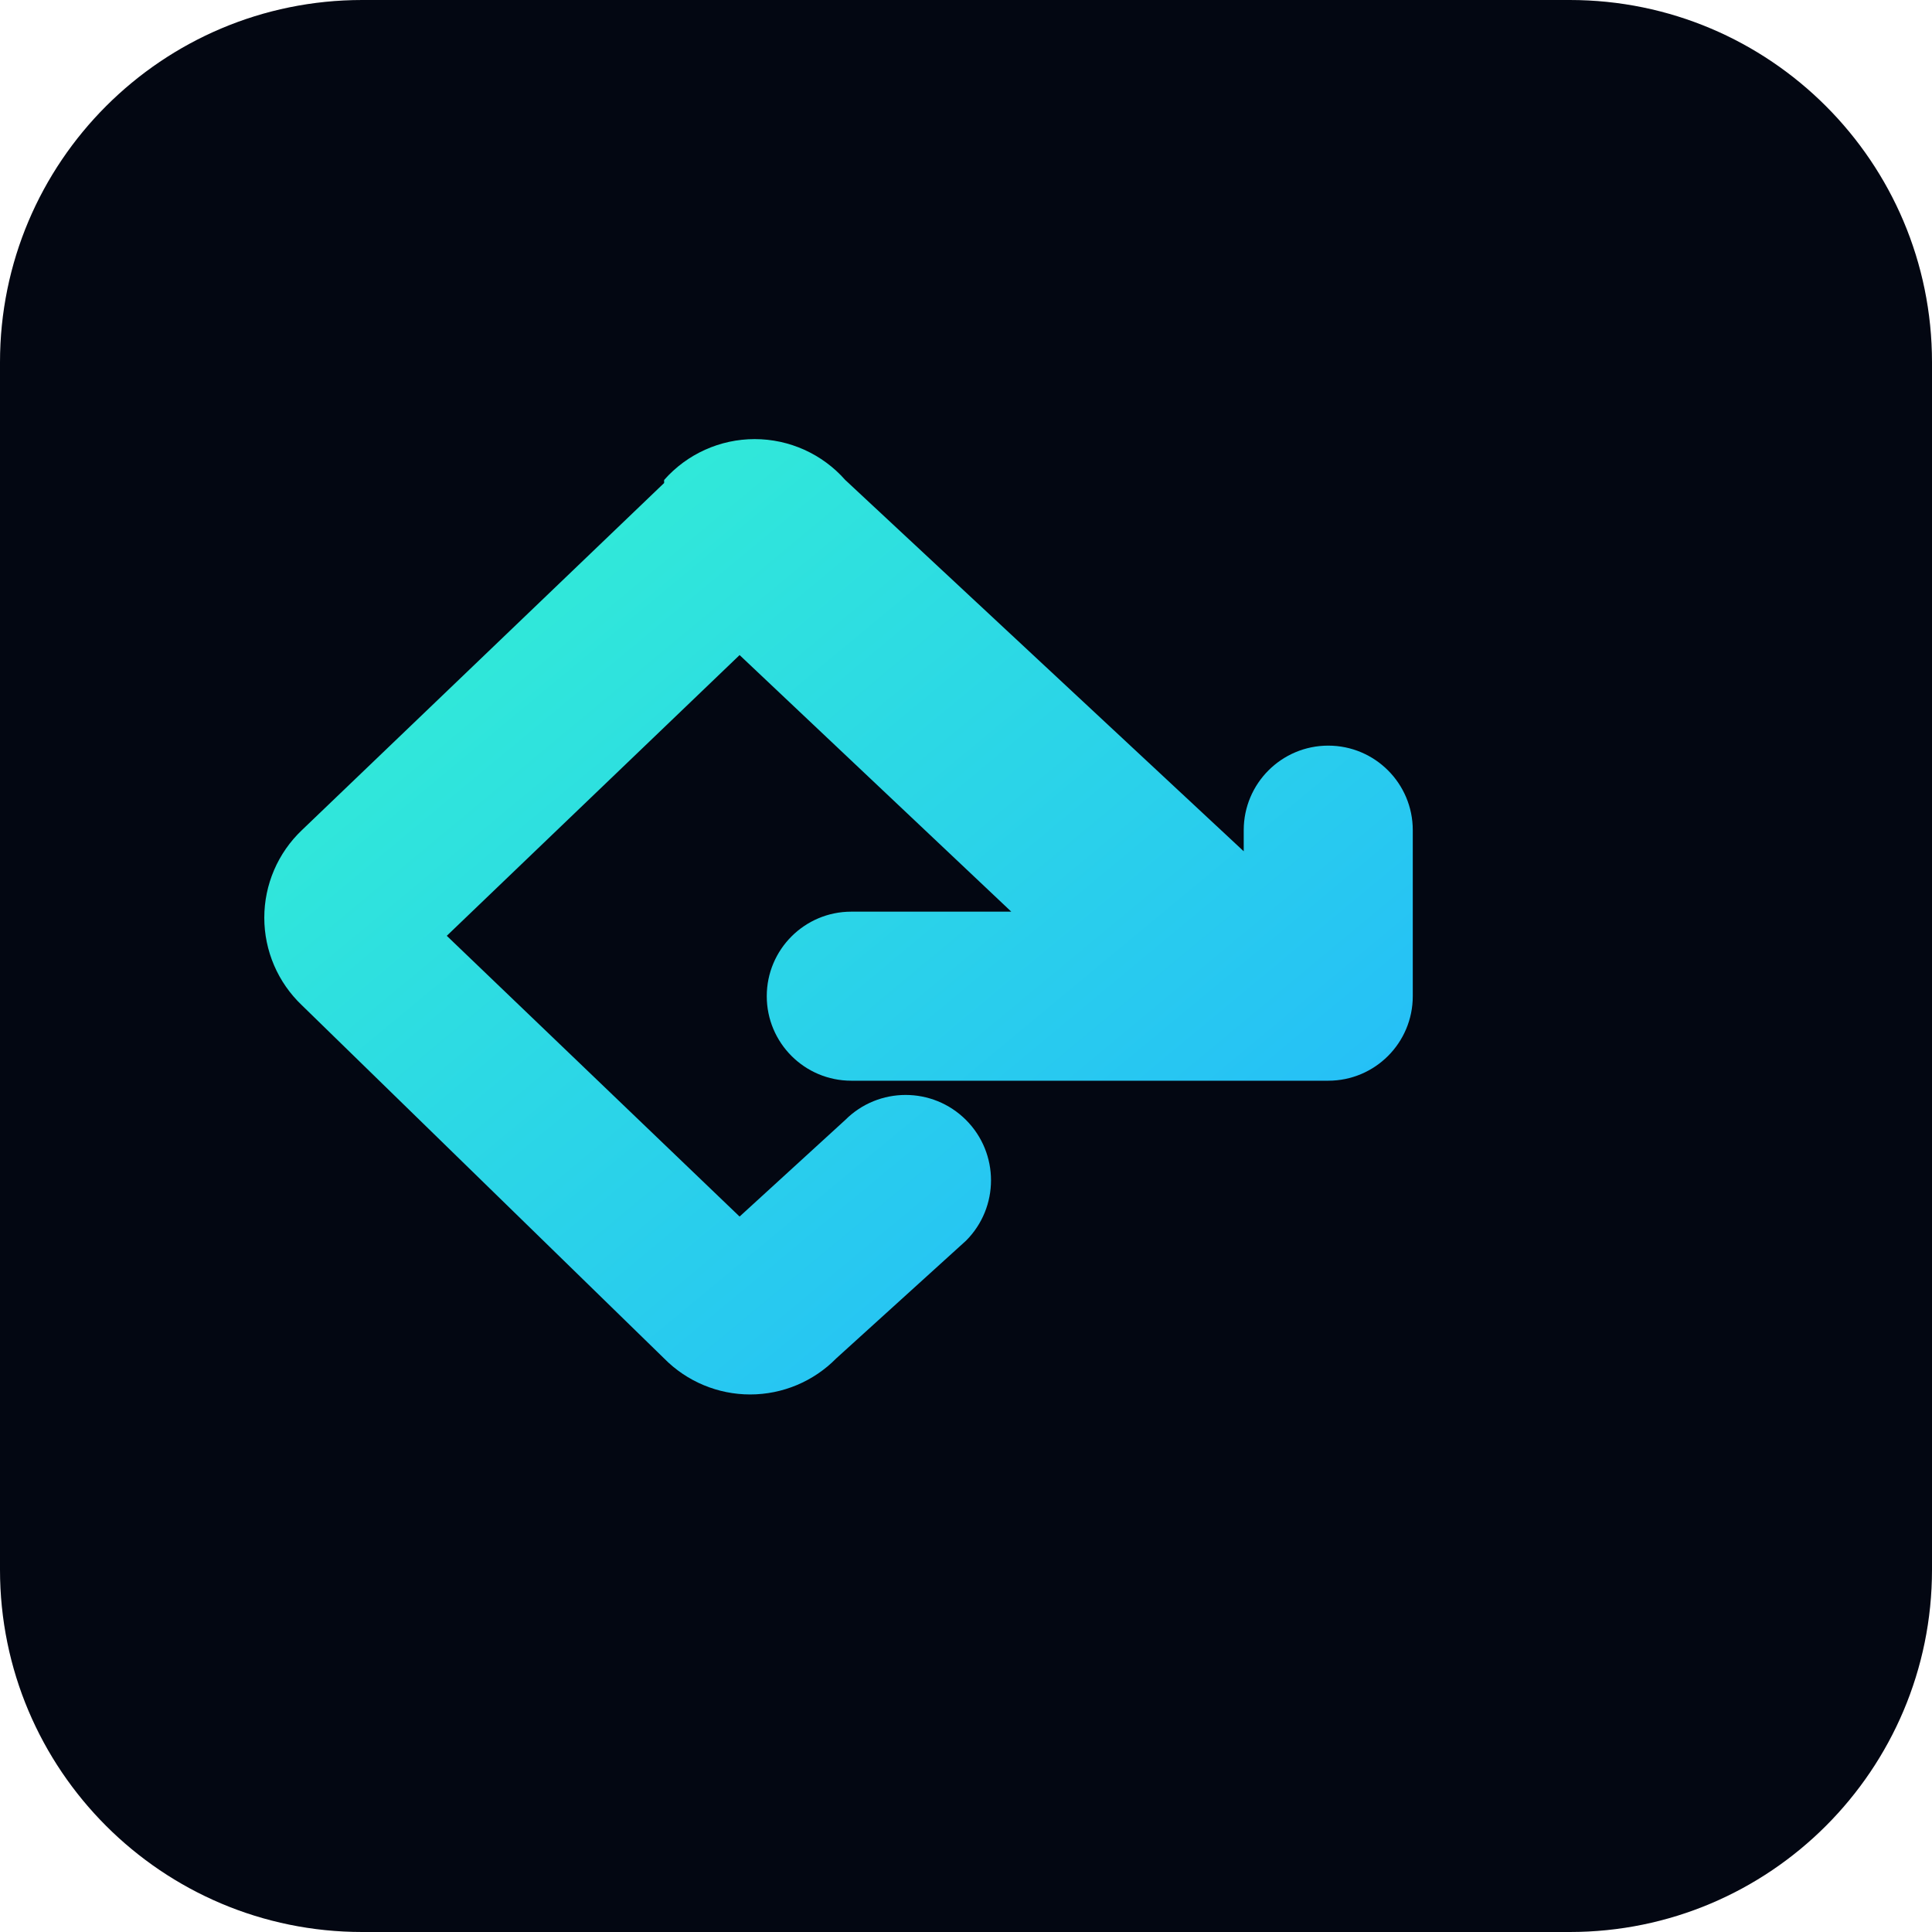
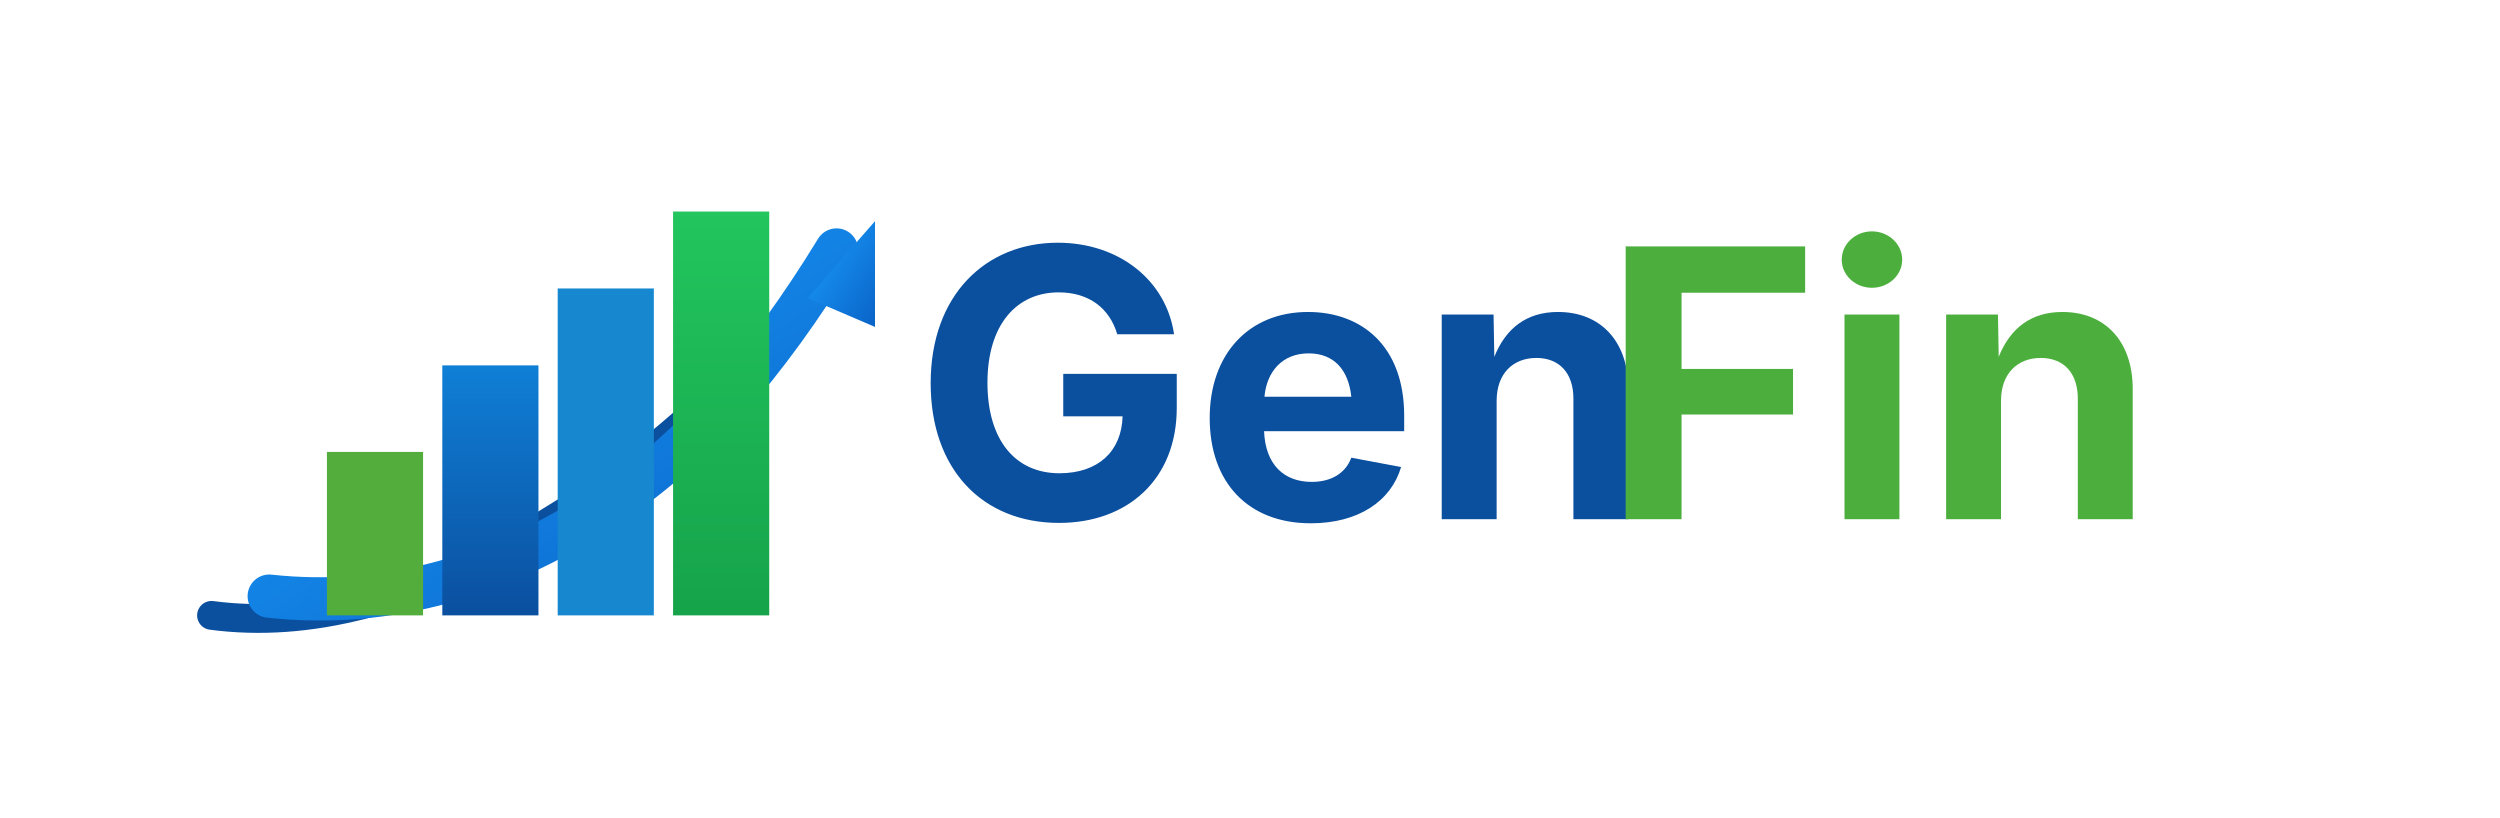
- <svg xmlns="http://www.w3.org/2000/svg" viewBox="0 0 64 64">
+ <svg xmlns="http://www.w3.org/2000/svg" viewBox="0 0 520 170" role="img" aria-label="GenFin Logo">
  <defs>
-     <linearGradient id="g" x1="0" y1="0" x2="1" y2="1">
-       <stop offset="0%" stop-color="#34f5d0" />
-       <stop offset="100%" stop-color="#22b4ff" />
+     <linearGradient id="arrowBlue" x1="0" y1="0" x2="1" y2="1">
+       <stop offset="0%" stop-color="#1aa0ff" />
+       <stop offset="100%" stop-color="#0a63c7" />
+     </linearGradient>
+     <linearGradient id="barBlue" x1="0" y1="0" x2="0" y2="1">
+       <stop offset="0%" stop-color="#0f7fd6" />
+       <stop offset="100%" stop-color="#0b4f9f" />
+     </linearGradient>
+     <linearGradient id="barGreen" x1="0" y1="0" x2="0" y2="1">
+       <stop offset="0%" stop-color="#22c55e" />
+       <stop offset="100%" stop-color="#16a34a" />
    </linearGradient>
  </defs>
-   <rect width="64" height="64" rx="12" fill="#030712" />
-   <path d="M22 16 10 27.5a4 4 0 0 0 0 5.8L22 45a4 4 0 0 0 5.7 0L32 41.1a2.8 2.8 0 0 0-4-4l-3.5 3.2L14.8 31l9.7-9.3 9 8.5h-5.3a2.8 2.8 0 0 0 0 5.6H44a2.8 2.8 0 0 0 2.8-2.8v-5.5a2.8 2.8 0 0 0-5.6 0v.7L28 15.9a4 4 0 0 0-6 0Z" fill="url(#g)" />
+   <rect x="0" y="0" width="520" height="170" fill="none" />
+   <g transform="translate(26 20)">
+     <path d="M18 108 Q48 112 84 91 Q114 74 142 42" fill="none" stroke="#0b4f9f" stroke-width="6" stroke-linecap="round" />
+     <path d="M30 104 Q67 108 102 84 Q126 68 148 32" fill="none" stroke="url(#arrowBlue)" stroke-width="9" stroke-linecap="round" />
+     <path d="M142 42 L156 48 L156 26 Z" fill="url(#arrowBlue)" />
+     <rect x="42" y="74" width="20" height="34" fill="#53ad3d" />
+     <rect x="66" y="56" width="20" height="52" fill="url(#barBlue)" />
+     <rect x="90" y="40" width="20" height="68" fill="#1788d0" />
+     <rect x="114" y="24" width="20" height="84" fill="url(#barGreen)" />
+   </g>
+   <text x="190" y="108" font-family="Inter, Arial, sans-serif" font-size="78" font-weight="700" fill="#0b4f9f">Gen</text>
+   <text x="333" y="108" font-family="Inter, Arial, sans-serif" font-size="78" font-weight="700" fill="#4caf3d">Fin</text>
</svg>
